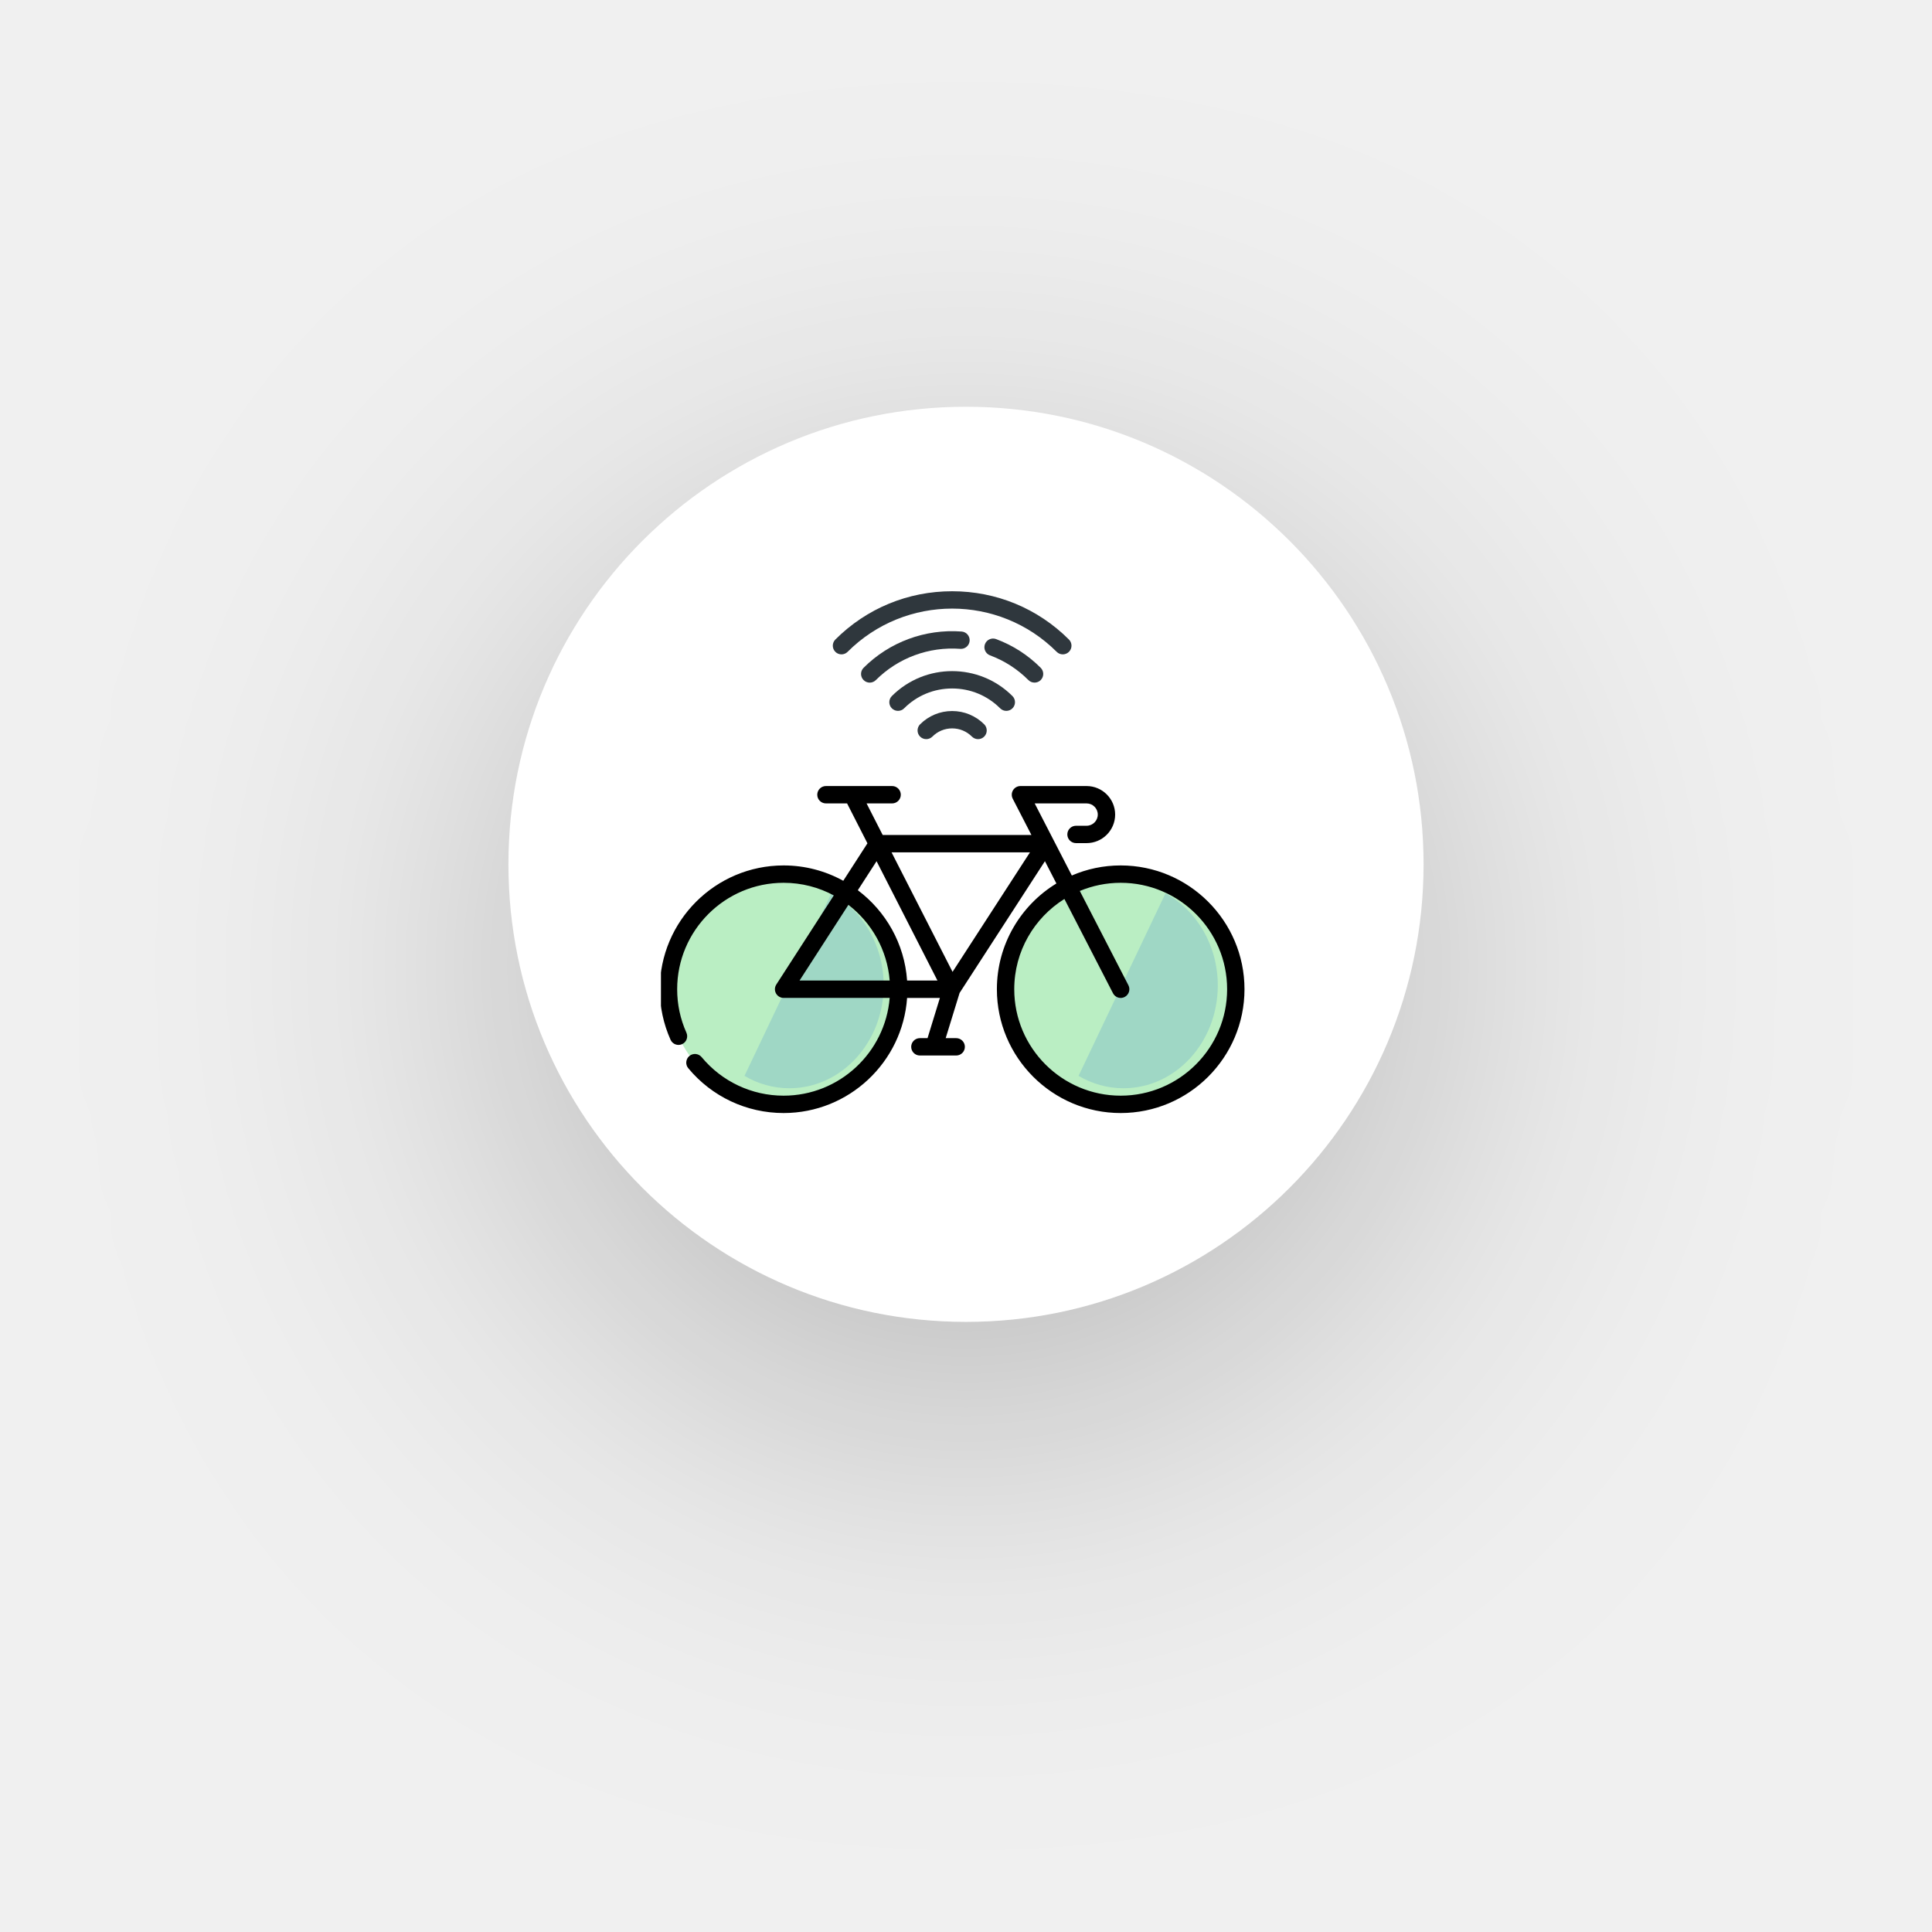
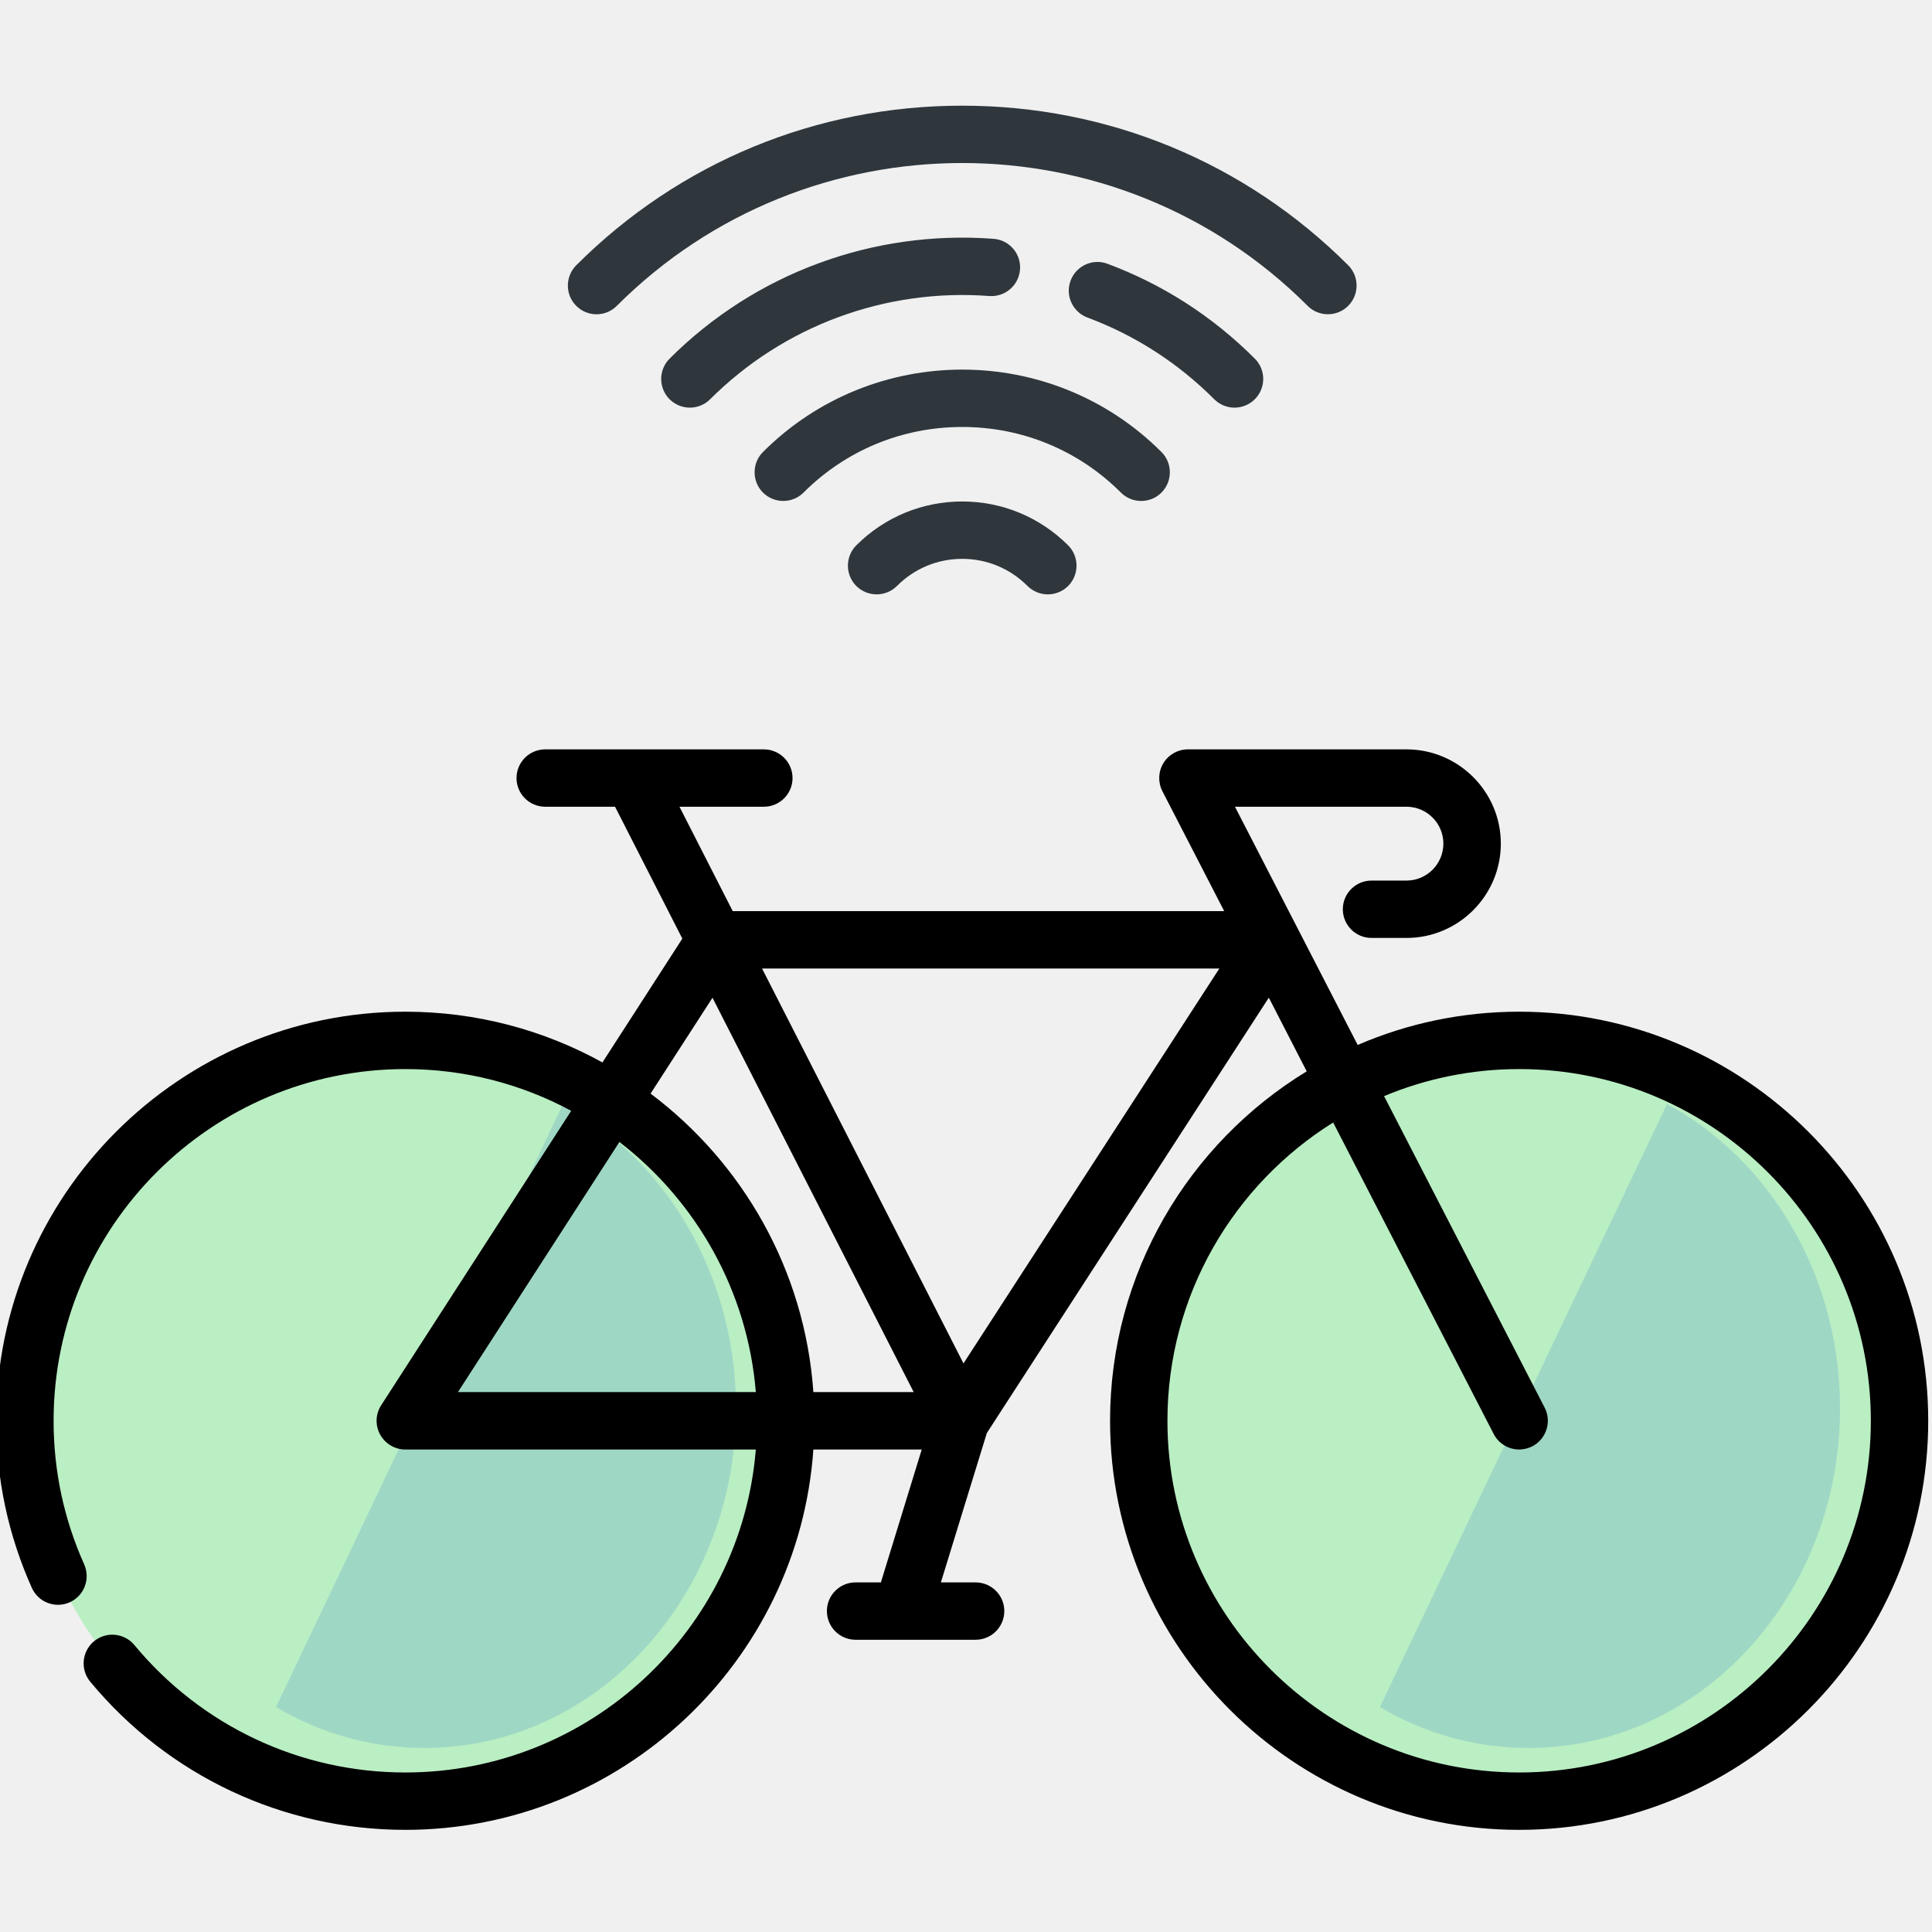
- <svg xmlns="http://www.w3.org/2000/svg" width="76" height="76" viewBox="0 0 76 76" fill="none">
-   <g filter="url(#filter0_d)">
-     <circle cx="38" cy="34" r="18" fill="white" />
-   </g>
+ <svg xmlns="http://www.w3.org/2000/svg" width="23" height="23" viewBox="0 0 23 23" fill="none">
  <g clip-path="url(#clip0)">
-     <path d="M35.353 38.914C35.353 41.415 33.326 43.442 30.825 43.442C28.324 43.442 26.296 41.415 26.296 38.914C26.296 36.413 28.324 34.386 30.825 34.386C33.326 34.386 35.353 36.413 35.353 38.914Z" fill="#BAEEC3" />
-     <path d="M48.613 38.914C48.613 41.415 46.586 43.442 44.085 43.442C41.584 43.442 39.557 41.415 39.557 38.914C39.557 36.413 41.584 34.386 44.085 34.386C46.586 34.386 48.613 36.413 48.613 38.914Z" fill="#BAEEC3" />
-     <path d="M32.703 35.143L29.286 42.322C29.811 42.633 30.413 42.809 31.053 42.809C33.101 42.809 34.762 40.999 34.762 38.765C34.762 37.178 33.923 35.805 32.703 35.143Z" fill="#9FD7C5" />
-     <path d="M45.846 35.143L42.428 42.322C42.954 42.633 43.556 42.809 44.196 42.809C46.244 42.809 47.905 40.999 47.905 38.765C47.905 37.178 47.066 35.805 45.846 35.143Z" fill="#9FD7C5" />
-     <path d="M44.085 34.044C43.403 34.044 42.753 34.185 42.163 34.44L40.702 31.604H42.744C42.986 31.604 43.184 31.801 43.184 32.043C43.184 32.286 42.986 32.483 42.744 32.483H42.328C42.139 32.483 41.986 32.636 41.986 32.824C41.986 33.013 42.139 33.166 42.328 33.166H42.744C43.363 33.166 43.867 32.662 43.867 32.043C43.867 31.425 43.363 30.921 42.744 30.921H40.142C40.023 30.921 39.912 30.983 39.85 31.085C39.788 31.187 39.784 31.314 39.838 31.419L40.574 32.847H34.723L34.089 31.604H35.093C35.282 31.604 35.435 31.451 35.435 31.263C35.435 31.074 35.282 30.921 35.093 30.921H32.49C32.302 30.921 32.149 31.074 32.149 31.263C32.149 31.451 32.302 31.604 32.49 31.604H33.322L34.123 33.174L33.172 34.648C32.475 34.263 31.675 34.044 30.825 34.044C28.14 34.044 25.955 36.229 25.955 38.914C25.955 39.606 26.098 40.276 26.378 40.903C26.456 41.075 26.657 41.152 26.83 41.075C27.002 40.998 27.079 40.796 27.002 40.623C26.761 40.085 26.638 39.51 26.638 38.914C26.638 36.605 28.516 34.727 30.825 34.727C31.539 34.727 32.212 34.907 32.8 35.224L30.538 38.729C30.47 38.834 30.465 38.968 30.525 39.077C30.585 39.187 30.7 39.255 30.825 39.255H34.998C34.823 41.405 33.019 43.101 30.825 43.101C29.575 43.101 28.399 42.548 27.6 41.584C27.479 41.439 27.264 41.419 27.119 41.539C26.974 41.66 26.953 41.875 27.074 42.02C28.003 43.141 29.37 43.784 30.825 43.784C33.395 43.784 35.507 41.782 35.683 39.256H36.973L36.494 40.815C36.491 40.822 36.49 40.83 36.488 40.838H36.185C35.997 40.838 35.844 40.991 35.844 41.179C35.844 41.368 35.997 41.521 36.185 41.521H37.614C37.803 41.521 37.956 41.368 37.956 41.179C37.956 40.991 37.803 40.838 37.614 40.838H37.201L37.748 39.06L41.105 33.877L41.556 34.754C40.154 35.609 39.215 37.154 39.215 38.914C39.215 41.599 41.4 43.784 44.085 43.784C46.77 43.784 48.955 41.599 48.955 38.914C48.955 36.229 46.77 34.044 44.085 34.044ZM34.482 33.878L36.877 38.572H35.683C35.582 37.122 34.843 35.844 33.745 35.019L34.482 33.878ZM33.374 35.595C34.284 36.296 34.9 37.362 34.998 38.572H31.452L33.374 35.595ZM37.471 38.231L35.072 33.53H40.516L37.471 38.231ZM44.085 43.101C41.777 43.101 39.898 41.223 39.898 38.914C39.898 37.418 40.687 36.103 41.871 35.363L43.782 39.071C43.842 39.188 43.962 39.256 44.086 39.256C44.138 39.256 44.192 39.243 44.242 39.218C44.409 39.131 44.475 38.925 44.389 38.758L42.477 35.048C42.973 34.842 43.516 34.727 44.085 34.727C46.394 34.727 48.272 36.605 48.272 38.914C48.272 41.222 46.394 43.101 44.085 43.101Z" fill="black" />
-     <path d="M33.343 25.641C35.61 23.374 39.299 23.374 41.567 25.641C41.633 25.708 41.721 25.741 41.808 25.741C41.895 25.741 41.983 25.708 42.05 25.641C42.183 25.508 42.183 25.291 42.05 25.158C40.824 23.933 39.192 23.258 37.455 23.258C35.717 23.258 34.086 23.933 32.86 25.158C32.727 25.292 32.727 25.508 32.86 25.641C32.993 25.775 33.21 25.775 33.343 25.641Z" fill="#2F373D" />
-     <path d="M40.697 26.852C40.784 26.852 40.872 26.819 40.938 26.753C41.072 26.619 41.072 26.403 40.938 26.269C40.436 25.767 39.846 25.387 39.184 25.14C39.008 25.074 38.811 25.164 38.745 25.341C38.679 25.517 38.769 25.714 38.945 25.78C39.515 25.993 40.023 26.32 40.455 26.753C40.522 26.819 40.609 26.852 40.697 26.852Z" fill="#2F373D" />
-     <path d="M37.777 25.524C37.965 25.538 38.129 25.397 38.143 25.209C38.157 25.021 38.016 24.857 37.828 24.843C36.392 24.735 34.986 25.255 33.971 26.27C33.838 26.403 33.838 26.619 33.971 26.753C34.038 26.819 34.126 26.853 34.213 26.853C34.3 26.853 34.388 26.819 34.454 26.753C35.329 25.879 36.54 25.431 37.777 25.524Z" fill="#2F373D" />
-     <path d="M39.586 27.964C39.673 27.964 39.76 27.931 39.827 27.864C39.961 27.731 39.961 27.514 39.827 27.381C38.519 26.073 36.391 26.073 35.083 27.381C34.95 27.514 34.95 27.731 35.083 27.864C35.217 27.997 35.433 27.997 35.566 27.864C36.07 27.36 36.74 27.083 37.455 27.083C38.169 27.083 38.84 27.36 39.344 27.864C39.41 27.931 39.498 27.964 39.586 27.964Z" fill="#2F373D" />
-     <path d="M36.194 28.492C36.061 28.626 36.061 28.842 36.194 28.976C36.328 29.109 36.544 29.109 36.678 28.976C36.885 28.768 37.161 28.653 37.455 28.653C37.749 28.653 38.025 28.768 38.233 28.976C38.299 29.042 38.387 29.076 38.474 29.076C38.562 29.076 38.649 29.042 38.716 28.976C38.849 28.842 38.849 28.626 38.716 28.492C38.379 28.156 37.931 27.97 37.455 27.97C36.979 27.97 36.531 28.156 36.194 28.492Z" fill="#2F373D" />
+     <path d="M9.353 16.914C9.353 19.415 7.326 21.442 4.825 21.442C2.324 21.442 0.296 19.415 0.296 16.914C0.296 14.413 2.324 12.386 4.825 12.386C7.326 12.386 9.353 14.413 9.353 16.914Z" fill="#BAEEC3" />
+     <path d="M22.613 16.914C22.613 19.415 20.586 21.442 18.085 21.442C15.584 21.442 13.557 19.415 13.557 16.914C13.557 14.413 15.584 12.386 18.085 12.386C20.586 12.386 22.613 14.413 22.613 16.914Z" fill="#BAEEC3" />
+     <path d="M6.703 13.143L3.286 20.322C3.811 20.633 4.413 20.809 5.053 20.809C7.101 20.809 8.762 18.999 8.762 16.765C8.762 15.178 7.923 13.805 6.703 13.143Z" fill="#9FD7C5" />
+     <path d="M19.846 13.143L16.428 20.322C16.954 20.633 17.556 20.809 18.196 20.809C20.244 20.809 21.905 18.999 21.905 16.765C21.905 15.178 21.066 13.805 19.846 13.143Z" fill="#9FD7C5" />
+     <path d="M18.085 12.044C17.403 12.044 16.753 12.185 16.163 12.44L14.702 9.604H16.744C16.986 9.604 17.183 9.801 17.183 10.043C17.183 10.286 16.986 10.483 16.744 10.483H16.328C16.139 10.483 15.986 10.636 15.986 10.824C15.986 11.013 16.139 11.166 16.328 11.166H16.744C17.363 11.166 17.867 10.662 17.867 10.043C17.867 9.425 17.363 8.921 16.744 8.921H14.142C14.023 8.921 13.912 8.983 13.85 9.085C13.788 9.187 13.784 9.313 13.838 9.419L14.574 10.847H8.723L8.089 9.604H9.093C9.282 9.604 9.435 9.451 9.435 9.263C9.435 9.074 9.282 8.921 9.093 8.921H6.491C6.302 8.921 6.149 9.074 6.149 9.263C6.149 9.451 6.302 9.604 6.491 9.604H7.322L8.123 11.174L7.172 12.648C6.475 12.263 5.675 12.044 4.825 12.044C2.14 12.044 -0.045 14.229 -0.045 16.914C-0.045 17.607 0.098 18.276 0.379 18.903C0.456 19.075 0.658 19.152 0.83 19.075C1.002 18.998 1.079 18.796 1.002 18.623C0.761 18.085 0.638 17.51 0.638 16.914C0.638 14.605 2.516 12.727 4.825 12.727C5.539 12.727 6.212 12.907 6.8 13.224L4.538 16.729C4.47 16.834 4.465 16.968 4.525 17.077C4.585 17.187 4.7 17.256 4.825 17.256H8.998C8.823 19.405 7.019 21.101 4.825 21.101C3.574 21.101 2.399 20.548 1.6 19.584C1.479 19.439 1.264 19.419 1.119 19.539C0.974 19.66 0.954 19.875 1.074 20.02C2.003 21.141 3.37 21.784 4.825 21.784C7.395 21.784 9.507 19.782 9.683 17.256H10.973L10.494 18.814C10.491 18.822 10.49 18.83 10.488 18.838H10.185C9.997 18.838 9.844 18.991 9.844 19.179C9.844 19.368 9.997 19.521 10.185 19.521H11.614C11.803 19.521 11.956 19.368 11.956 19.179C11.956 18.991 11.803 18.838 11.614 18.838H11.201L11.748 17.06L15.105 11.877L15.556 12.754C14.154 13.609 13.215 15.154 13.215 16.914C13.215 19.599 15.4 21.784 18.085 21.784C20.77 21.784 22.955 19.599 22.955 16.914C22.955 14.229 20.77 12.044 18.085 12.044ZM8.482 11.878L10.877 16.572H9.683C9.582 15.122 8.843 13.844 7.745 13.019L8.482 11.878ZM7.374 13.595C8.284 14.296 8.899 15.362 8.998 16.572H5.452L7.374 13.595ZM11.47 16.231L9.072 11.53H14.516L11.47 16.231ZM18.085 21.101C15.777 21.101 13.898 19.223 13.898 16.914C13.898 15.418 14.687 14.103 15.871 13.363L17.782 17.071C17.842 17.188 17.962 17.256 18.085 17.256C18.138 17.256 18.192 17.243 18.242 17.218C18.409 17.131 18.475 16.925 18.389 16.758L16.477 13.049C16.973 12.842 17.516 12.727 18.085 12.727C20.394 12.727 22.272 14.605 22.272 16.914C22.272 19.222 20.394 21.101 18.085 21.101Z" fill="black" />
+     <path d="M7.343 3.641C9.61 1.374 13.299 1.374 15.567 3.641C15.633 3.708 15.721 3.741 15.808 3.741C15.896 3.741 15.983 3.708 16.05 3.641C16.183 3.508 16.183 3.291 16.05 3.158C14.824 1.933 13.192 1.258 11.455 1.258C9.717 1.258 8.086 1.933 6.86 3.158C6.727 3.292 6.727 3.508 6.86 3.641C6.993 3.775 7.21 3.775 7.343 3.641Z" fill="#2F373D" />
+     <path d="M14.697 4.853C14.784 4.853 14.872 4.819 14.938 4.753C15.072 4.619 15.072 4.403 14.938 4.269C14.436 3.767 13.846 3.387 13.184 3.14C13.008 3.074 12.811 3.164 12.745 3.341C12.679 3.518 12.769 3.714 12.945 3.78C13.515 3.993 14.023 4.32 14.455 4.753C14.522 4.819 14.609 4.853 14.697 4.853Z" fill="#2F373D" />
+     <path d="M11.777 3.524C11.965 3.538 12.129 3.397 12.143 3.209C12.158 3.021 12.016 2.857 11.828 2.843C10.392 2.735 8.986 3.255 7.971 4.27C7.838 4.403 7.838 4.619 7.971 4.753C8.038 4.819 8.126 4.853 8.213 4.853C8.3 4.853 8.388 4.819 8.454 4.753C9.329 3.879 10.54 3.431 11.777 3.524Z" fill="#2F373D" />
+     <path d="M13.585 5.964C13.673 5.964 13.76 5.931 13.827 5.864C13.96 5.731 13.96 5.514 13.827 5.381C12.519 4.073 10.391 4.073 9.083 5.381C8.95 5.514 8.95 5.731 9.083 5.864C9.216 5.997 9.433 5.997 9.566 5.864C10.07 5.36 10.741 5.083 11.455 5.083C12.169 5.083 12.84 5.36 13.344 5.864C13.411 5.931 13.498 5.964 13.585 5.964Z" fill="#2F373D" />
+     <path d="M10.194 6.492C10.061 6.626 10.061 6.842 10.194 6.976C10.328 7.109 10.544 7.109 10.678 6.976C10.885 6.768 11.161 6.653 11.455 6.653C11.749 6.653 12.025 6.768 12.232 6.976C12.299 7.042 12.387 7.076 12.474 7.076C12.562 7.076 12.649 7.042 12.716 6.976C12.849 6.842 12.849 6.626 12.716 6.492C12.379 6.156 11.931 5.97 11.455 5.97C10.979 5.97 10.531 6.156 10.194 6.492Z" fill="#2F373D" />
  </g>
  <defs>
-     <filter id="filter0_d" x="0" y="0" width="76" height="76" filterUnits="userSpaceOnUse" color-interpolation-filters="sRGB">
-       <feFlood flood-opacity="0" result="BackgroundImageFix" />
-       <feColorMatrix in="SourceAlpha" type="matrix" values="0 0 0 0 0 0 0 0 0 0 0 0 0 0 0 0 0 0 127 0" />
-       <feOffset dy="4" />
-       <feGaussianBlur stdDeviation="10" />
-       <feColorMatrix type="matrix" values="0 0 0 0 0 0 0 0 0 0 0 0 0 0 0 0 0 0 0.25 0" />
-       <feBlend mode="normal" in2="BackgroundImageFix" result="effect1_dropShadow" />
-       <feBlend mode="normal" in="SourceGraphic" in2="effect1_dropShadow" result="shape" />
-     </filter>
    <clipPath id="clip0">
-       <rect x="26" y="22" width="23" height="23" fill="white" />
+       <rect width="23" height="23" fill="white" />
    </clipPath>
  </defs>
</svg>
